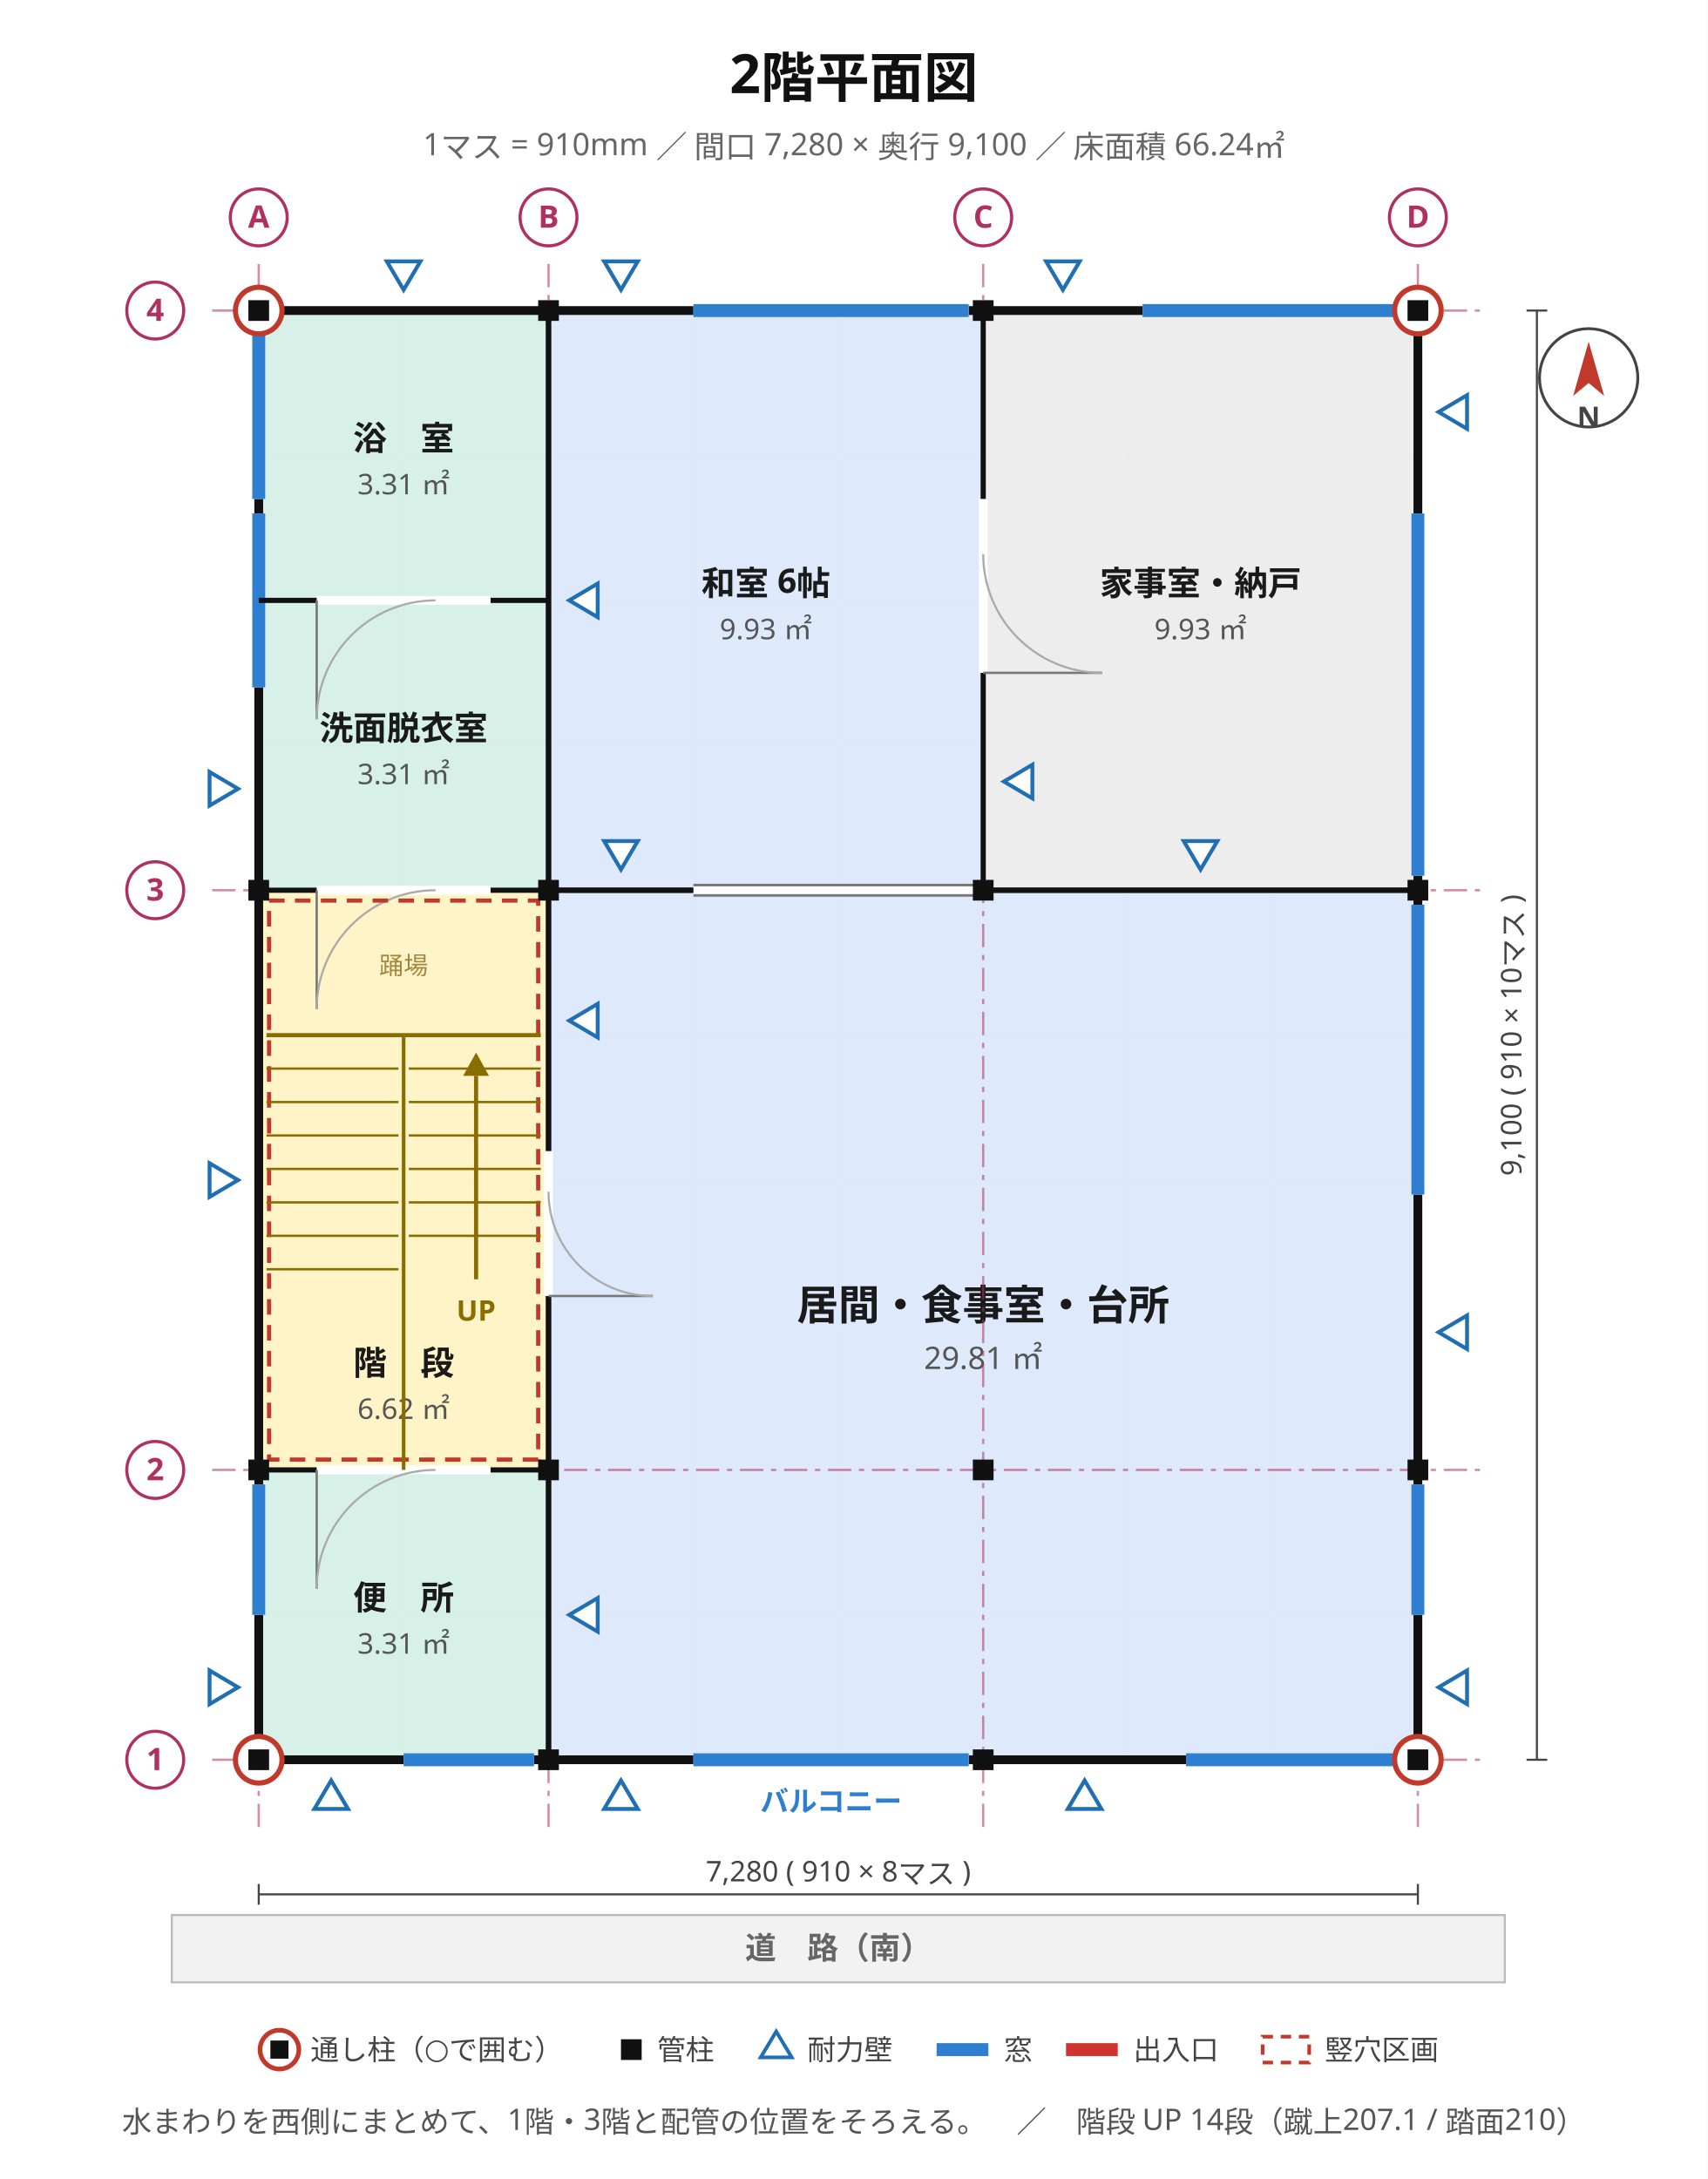
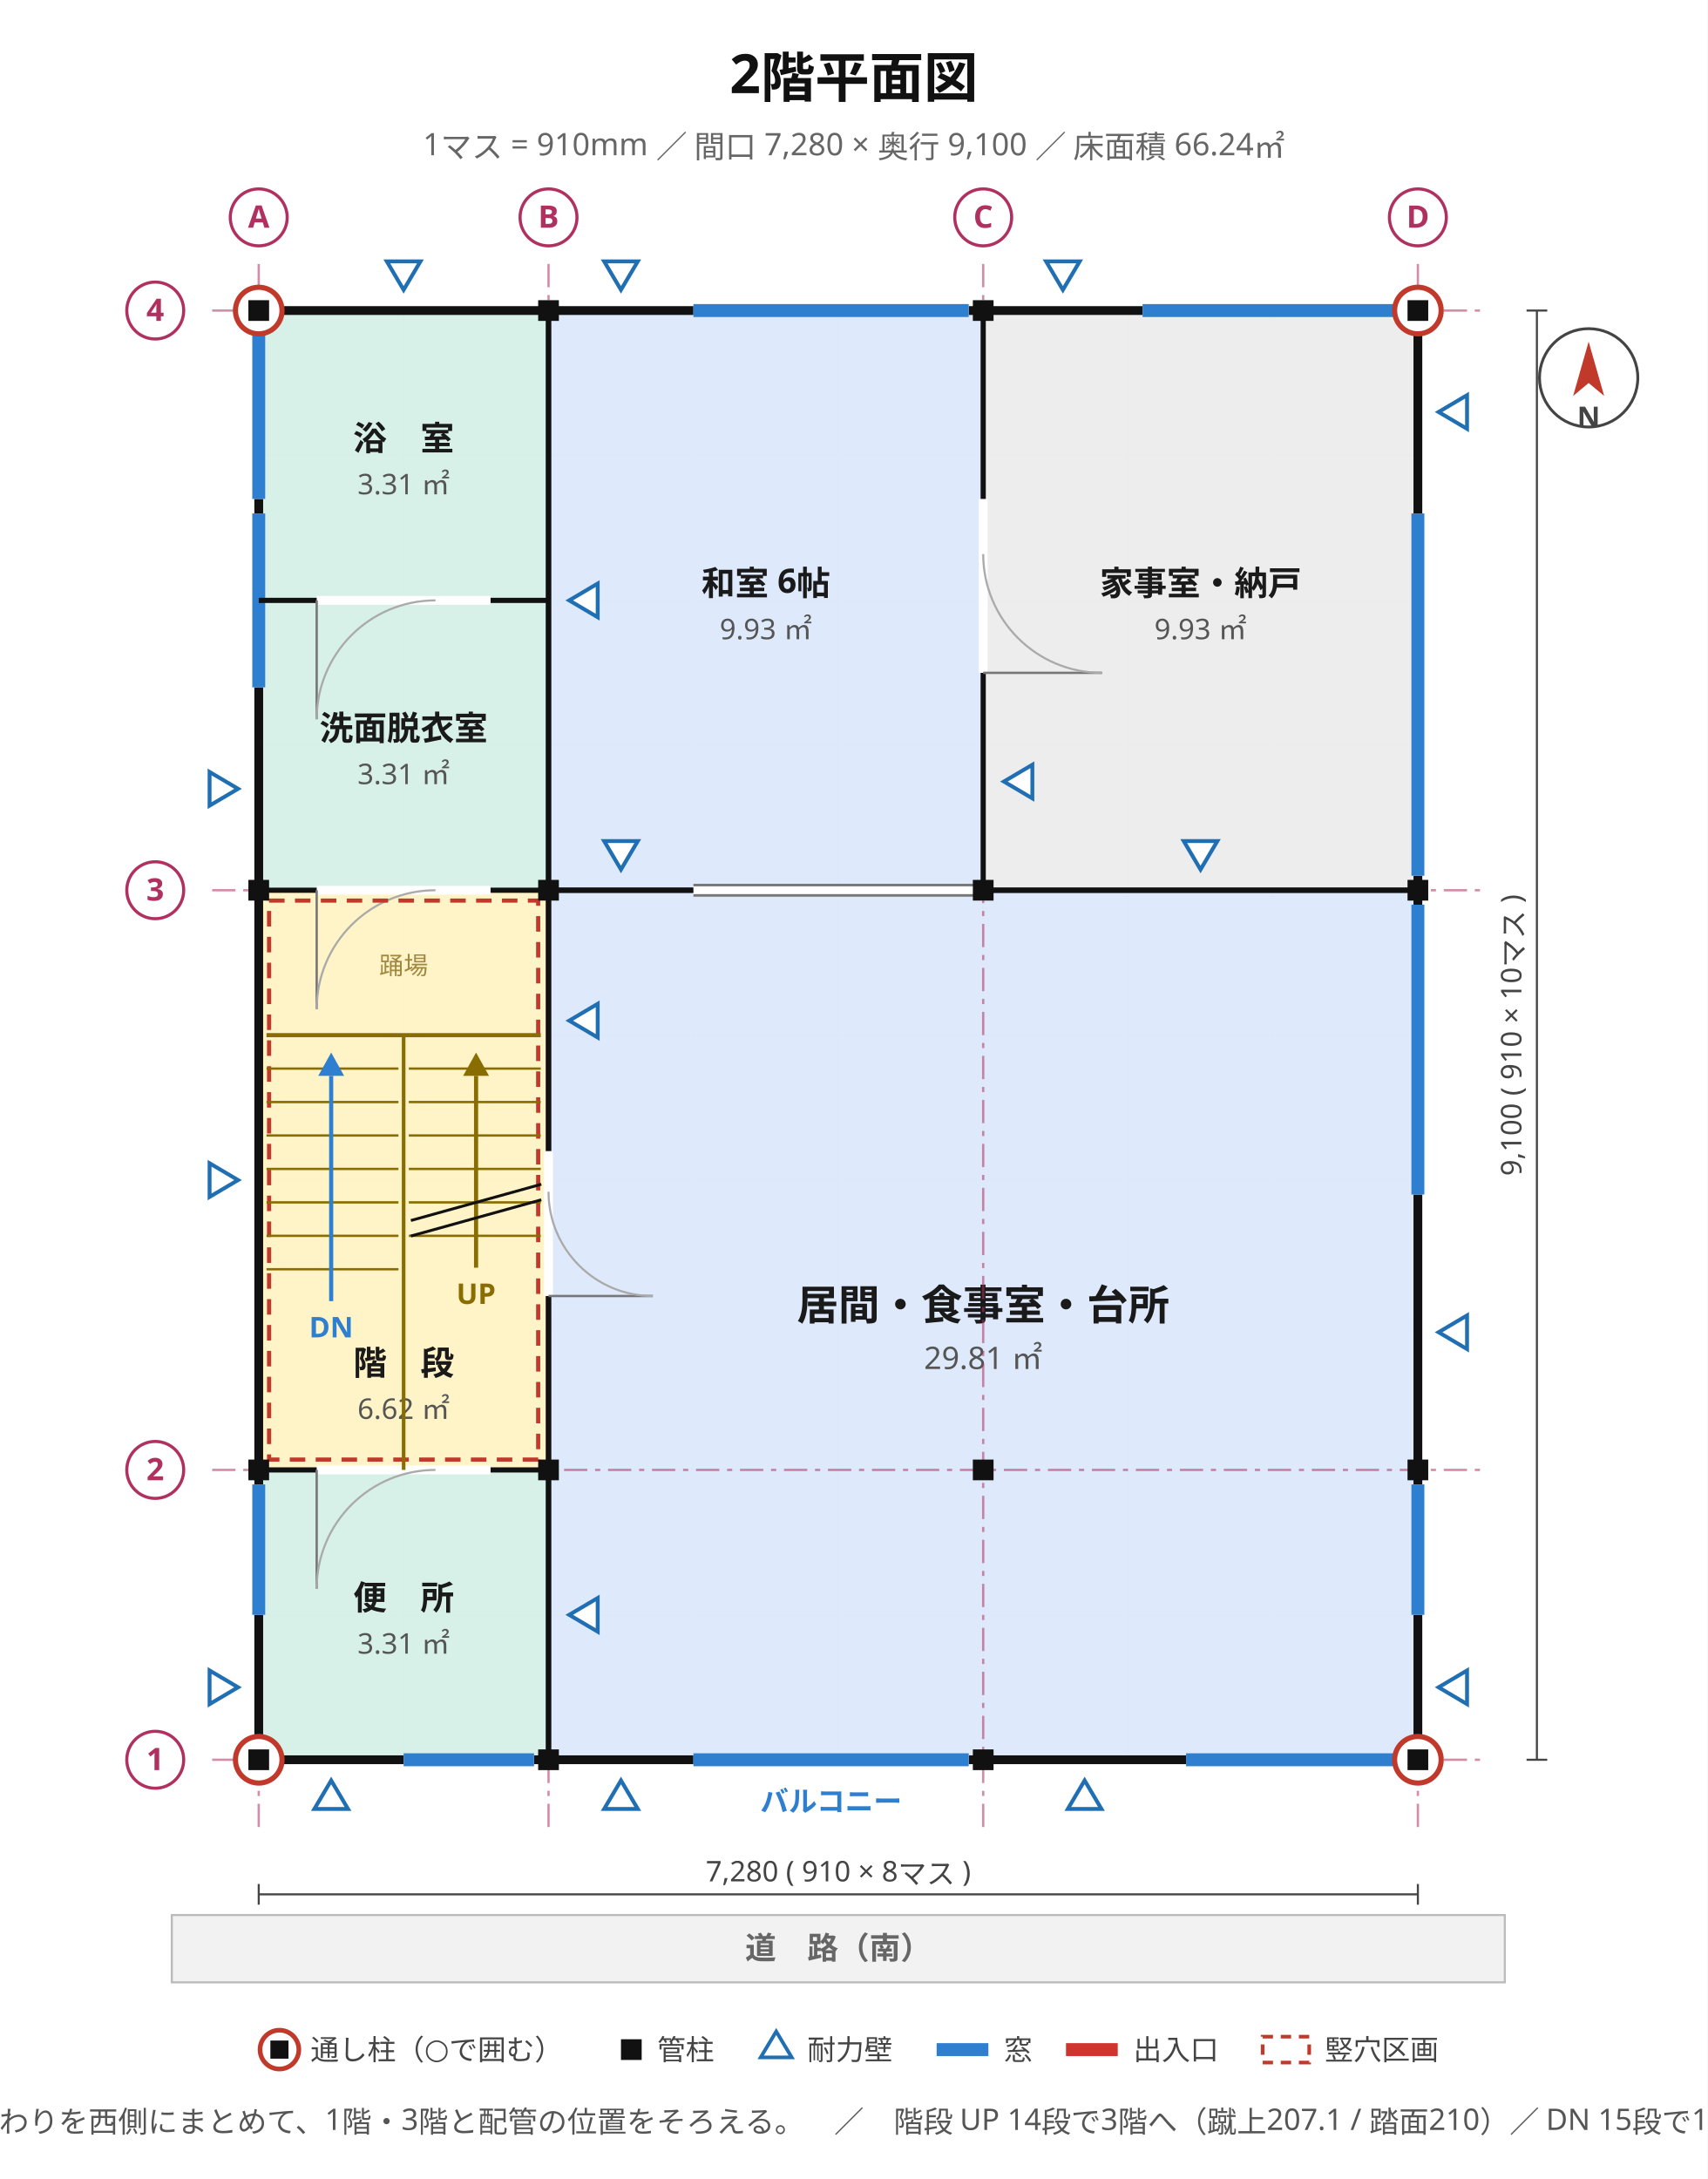
<svg xmlns="http://www.w3.org/2000/svg" viewBox="0 0 660 842" width="660" height="842" font-family="'Hiragino Sans','Hiragino Kaku Gothic ProN','Noto Sans JP','Yu Gothic',Meiryo,'IPAGothic',sans-serif">
  <rect width="660" height="842" fill="#ffffff" />
  <text x="330" y="36" font-size="21" text-anchor="middle" fill="#111" font-weight="700" font-family="'Hiragino Sans','Hiragino Kaku Gothic ProN','Noto Sans JP','Yu Gothic',Meiryo,'IPAGothic',sans-serif">2階平面図</text>
  <text x="330" y="60" font-size="12" text-anchor="middle" fill="#666" font-weight="400" font-family="'Hiragino Sans','Hiragino Kaku Gothic ProN','Noto Sans JP','Yu Gothic',Meiryo,'IPAGothic',sans-serif">1マス = 910mm ／ 間口 7,280 × 奥行 9,100 ／ 床面積 66.24㎡</text>
  <line x1="100" y1="120" x2="100" y2="680" stroke="#e8e8e8" stroke-width="0.7" />
  <line x1="156" y1="120" x2="156" y2="680" stroke="#e8e8e8" stroke-width="0.7" />
  <line x1="212" y1="120" x2="212" y2="680" stroke="#e8e8e8" stroke-width="0.7" />
  <line x1="268" y1="120" x2="268" y2="680" stroke="#e8e8e8" stroke-width="0.7" />
  <line x1="324" y1="120" x2="324" y2="680" stroke="#e8e8e8" stroke-width="0.7" />
  <line x1="380" y1="120" x2="380" y2="680" stroke="#e8e8e8" stroke-width="0.7" />
  <line x1="436" y1="120" x2="436" y2="680" stroke="#e8e8e8" stroke-width="0.7" />
  <line x1="492" y1="120" x2="492" y2="680" stroke="#e8e8e8" stroke-width="0.7" />
  <line x1="548" y1="120" x2="548" y2="680" stroke="#e8e8e8" stroke-width="0.7" />
  <line x1="100" y1="680" x2="548" y2="680" stroke="#e8e8e8" stroke-width="0.7" />
  <line x1="100" y1="624" x2="548" y2="624" stroke="#e8e8e8" stroke-width="0.7" />
  <line x1="100" y1="568" x2="548" y2="568" stroke="#e8e8e8" stroke-width="0.7" />
  <line x1="100" y1="512" x2="548" y2="512" stroke="#e8e8e8" stroke-width="0.7" />
  <line x1="100" y1="456" x2="548" y2="456" stroke="#e8e8e8" stroke-width="0.7" />
  <line x1="100" y1="400" x2="548" y2="400" stroke="#e8e8e8" stroke-width="0.7" />
  <line x1="100" y1="344" x2="548" y2="344" stroke="#e8e8e8" stroke-width="0.7" />
  <line x1="100" y1="288" x2="548" y2="288" stroke="#e8e8e8" stroke-width="0.7" />
  <line x1="100" y1="232" x2="548" y2="232" stroke="#e8e8e8" stroke-width="0.7" />
  <line x1="100" y1="176" x2="548" y2="176" stroke="#e8e8e8" stroke-width="0.7" />
  <line x1="100" y1="120" x2="548" y2="120" stroke="#e8e8e8" stroke-width="0.7" />
  <rect x="100" y="568" width="112" height="112" fill="#d5f0e7" stroke="#2f9077" stroke-width="1.2" opacity="0.95" />
  <text x="156" y="622" font-size="13" text-anchor="middle" fill="#1a1a1a" font-weight="700" font-family="'Hiragino Sans','Hiragino Kaku Gothic ProN','Noto Sans JP','Yu Gothic',Meiryo,'IPAGothic',sans-serif">便　所</text>
  <text x="156" y="639" font-size="11" text-anchor="middle" fill="#555" font-weight="400" font-family="'Hiragino Sans','Hiragino Kaku Gothic ProN','Noto Sans JP','Yu Gothic',Meiryo,'IPAGothic',sans-serif">3.31 ㎡</text>
  <rect x="100" y="344" width="112" height="224" fill="#fff3c4" stroke="#bb9508" stroke-width="1.2" opacity="0.95" />
  <text x="156" y="531.28" font-size="13" text-anchor="middle" fill="#1a1a1a" font-weight="700" font-family="'Hiragino Sans','Hiragino Kaku Gothic ProN','Noto Sans JP','Yu Gothic',Meiryo,'IPAGothic',sans-serif">階　段</text>
  <text x="156" y="548.28" font-size="11" text-anchor="middle" fill="#555" font-weight="400" font-family="'Hiragino Sans','Hiragino Kaku Gothic ProN','Noto Sans JP','Yu Gothic',Meiryo,'IPAGothic',sans-serif">6.62 ㎡</text>
  <rect x="100" y="232" width="112" height="112" fill="#d5f0e7" stroke="#2f9077" stroke-width="1.2" opacity="0.95" />
  <text x="156" y="286" font-size="13" text-anchor="middle" fill="#1a1a1a" font-weight="700" font-family="'Hiragino Sans','Hiragino Kaku Gothic ProN','Noto Sans JP','Yu Gothic',Meiryo,'IPAGothic',sans-serif">洗面脱衣室</text>
  <text x="156" y="303" font-size="11" text-anchor="middle" fill="#555" font-weight="400" font-family="'Hiragino Sans','Hiragino Kaku Gothic ProN','Noto Sans JP','Yu Gothic',Meiryo,'IPAGothic',sans-serif">3.31 ㎡</text>
  <rect x="100" y="120" width="112" height="112" fill="#d5f0e7" stroke="#2f9077" stroke-width="1.2" opacity="0.95" />
  <text x="156" y="174" font-size="13" text-anchor="middle" fill="#1a1a1a" font-weight="700" font-family="'Hiragino Sans','Hiragino Kaku Gothic ProN','Noto Sans JP','Yu Gothic',Meiryo,'IPAGothic',sans-serif">浴　室</text>
  <text x="156" y="191" font-size="11" text-anchor="middle" fill="#555" font-weight="400" font-family="'Hiragino Sans','Hiragino Kaku Gothic ProN','Noto Sans JP','Yu Gothic',Meiryo,'IPAGothic',sans-serif">3.31 ㎡</text>
  <rect x="212" y="344" width="336" height="336" fill="#dce9fb" stroke="#4a76b8" stroke-width="1.2" opacity="0.95" />
  <text x="380" y="510" font-size="16" text-anchor="middle" fill="#1a1a1a" font-weight="700" font-family="'Hiragino Sans','Hiragino Kaku Gothic ProN','Noto Sans JP','Yu Gothic',Meiryo,'IPAGothic',sans-serif">居間・食事室・台所</text>
  <text x="380" y="529" font-size="12" text-anchor="middle" fill="#555" font-weight="400" font-family="'Hiragino Sans','Hiragino Kaku Gothic ProN','Noto Sans JP','Yu Gothic',Meiryo,'IPAGothic',sans-serif">29.81 ㎡</text>
  <rect x="212" y="120" width="168" height="224" fill="#dce9fb" stroke="#4a76b8" stroke-width="1.2" opacity="0.95" />
  <text x="296" y="230" font-size="13" text-anchor="middle" fill="#1a1a1a" font-weight="700" font-family="'Hiragino Sans','Hiragino Kaku Gothic ProN','Noto Sans JP','Yu Gothic',Meiryo,'IPAGothic',sans-serif">和室 6帖</text>
  <text x="296" y="247" font-size="11" text-anchor="middle" fill="#555" font-weight="400" font-family="'Hiragino Sans','Hiragino Kaku Gothic ProN','Noto Sans JP','Yu Gothic',Meiryo,'IPAGothic',sans-serif">9.93 ㎡</text>
  <rect x="380" y="120" width="168" height="224" fill="#ececec" stroke="#8a8a8a" stroke-width="1.2" opacity="0.95" />
  <text x="464" y="230" font-size="13" text-anchor="middle" fill="#1a1a1a" font-weight="700" font-family="'Hiragino Sans','Hiragino Kaku Gothic ProN','Noto Sans JP','Yu Gothic',Meiryo,'IPAGothic',sans-serif">家事室・納戸</text>
  <text x="464" y="247" font-size="11" text-anchor="middle" fill="#555" font-weight="400" font-family="'Hiragino Sans','Hiragino Kaku Gothic ProN','Noto Sans JP','Yu Gothic',Meiryo,'IPAGothic',sans-serif">9.93 ㎡</text>
  <line x1="100" y1="102" x2="100" y2="706" stroke="#b03060" stroke-width="0.9" stroke-dasharray="9 3 2 3" opacity="0.55" />
  <line x1="212" y1="102" x2="212" y2="706" stroke="#b03060" stroke-width="0.9" stroke-dasharray="9 3 2 3" opacity="0.55" />
  <line x1="380" y1="102" x2="380" y2="706" stroke="#b03060" stroke-width="0.9" stroke-dasharray="9 3 2 3" opacity="0.55" />
  <line x1="548" y1="102" x2="548" y2="706" stroke="#b03060" stroke-width="0.9" stroke-dasharray="9 3 2 3" opacity="0.55" />
  <line x1="82" y1="680" x2="574" y2="680" stroke="#b03060" stroke-width="0.9" stroke-dasharray="9 3 2 3" opacity="0.55" />
  <line x1="82" y1="568" x2="574" y2="568" stroke="#b03060" stroke-width="0.9" stroke-dasharray="9 3 2 3" opacity="0.55" />
  <line x1="82" y1="344" x2="574" y2="344" stroke="#b03060" stroke-width="0.9" stroke-dasharray="9 3 2 3" opacity="0.55" />
  <line x1="82" y1="120" x2="574" y2="120" stroke="#b03060" stroke-width="0.9" stroke-dasharray="9 3 2 3" opacity="0.55" />
  <rect x="100" y="120" width="448" height="560" stroke="#111" stroke-width="3.4" fill="none" />
  <line x1="268" y1="680" x2="374.4" y2="680" stroke="#ffffff" stroke-width="4.2" />
  <line x1="268" y1="680" x2="374.4" y2="680" stroke="#2f7fd0" stroke-width="5.0" />
  <text x="321.2" y="700" font-size="11" text-anchor="middle" fill="#2f7fd0" font-weight="700" font-family="'Hiragino Sans','Hiragino Kaku Gothic ProN','Noto Sans JP','Yu Gothic',Meiryo,'IPAGothic',sans-serif">バルコニー</text>
  <line x1="458.4" y1="680" x2="542.4" y2="680" stroke="#ffffff" stroke-width="4.2" />
  <line x1="458.4" y1="680" x2="542.4" y2="680" stroke="#2f7fd0" stroke-width="5.0" />
  <line x1="156" y1="680" x2="206.4" y2="680" stroke="#ffffff" stroke-width="4.2" />
  <line x1="156" y1="680" x2="206.4" y2="680" stroke="#2f7fd0" stroke-width="5.0" />
  <line x1="548" y1="624" x2="548" y2="573.6" stroke="#ffffff" stroke-width="4.2" />
  <line x1="548" y1="624" x2="548" y2="573.6" stroke="#2f7fd0" stroke-width="5.0" />
  <line x1="548" y1="461.6" x2="548" y2="349.6" stroke="#ffffff" stroke-width="4.2" />
  <line x1="548" y1="461.6" x2="548" y2="349.6" stroke="#2f7fd0" stroke-width="5.0" />
  <line x1="548" y1="338.4" x2="548" y2="198.4" stroke="#ffffff" stroke-width="4.2" />
  <line x1="548" y1="338.4" x2="548" y2="198.4" stroke="#2f7fd0" stroke-width="5.0" />
  <line x1="268" y1="120" x2="374.4" y2="120" stroke="#ffffff" stroke-width="4.2" />
  <line x1="268" y1="120" x2="374.4" y2="120" stroke="#2f7fd0" stroke-width="5.0" />
  <line x1="441.6" y1="120" x2="542.4" y2="120" stroke="#ffffff" stroke-width="4.2" />
  <line x1="441.6" y1="120" x2="542.4" y2="120" stroke="#2f7fd0" stroke-width="5.0" />
  <line x1="100" y1="624" x2="100" y2="573.6" stroke="#ffffff" stroke-width="4.2" />
  <line x1="100" y1="624" x2="100" y2="573.6" stroke="#2f7fd0" stroke-width="5.0" />
  <line x1="100" y1="265.6" x2="100" y2="198.4" stroke="#ffffff" stroke-width="4.2" />
  <line x1="100" y1="265.6" x2="100" y2="198.4" stroke="#2f7fd0" stroke-width="5.0" />
  <line x1="100" y1="192.8" x2="100" y2="125.6" stroke="#ffffff" stroke-width="4.2" />
  <line x1="100" y1="192.8" x2="100" y2="125.6" stroke="#2f7fd0" stroke-width="5.0" />
+   <line x1="212" y1="344" x2="212" y2="120" stroke="#111" stroke-width="2.0" />
+   <line x1="212" y1="680" x2="212" y2="344" stroke="#111" stroke-width="2.0" />
  <line x1="212" y1="568" x2="212" y2="344" stroke="#111" stroke-width="2.0" />
+   <line x1="100" y1="232" x2="212" y2="232" stroke="#111" stroke-width="2.0" />
+   <line x1="212" y1="232" x2="212" y2="120" stroke="#111" stroke-width="2.0" />
+   <line x1="380" y1="344" x2="548" y2="344" stroke="#111" stroke-width="2.0" />
  <line x1="212" y1="680" x2="212" y2="568" stroke="#111" stroke-width="2.0" />
-   <line x1="212" y1="344" x2="380" y2="344" stroke="#111" stroke-width="2.0" />
-   <line x1="212" y1="344" x2="548" y2="344" stroke="#111" stroke-width="2.0" />
  <line x1="100" y1="344" x2="212" y2="344" stroke="#111" stroke-width="2.0" />
  <line x1="100" y1="568" x2="212" y2="568" stroke="#111" stroke-width="2.0" />
+   <line x1="212" y1="344" x2="380" y2="344" stroke="#111" stroke-width="2.0" />
  <line x1="212" y1="344" x2="212" y2="232" stroke="#111" stroke-width="2.0" />
+   <line x1="212" y1="344" x2="548" y2="344" stroke="#111" stroke-width="2.0" />
  <line x1="380" y1="344" x2="380" y2="120" stroke="#111" stroke-width="2.0" />
-   <line x1="380" y1="344" x2="548" y2="344" stroke="#111" stroke-width="2.0" />
-   <line x1="100" y1="232" x2="212" y2="232" stroke="#111" stroke-width="2.0" />
-   <line x1="212" y1="680" x2="212" y2="344" stroke="#111" stroke-width="2.0" />
-   <line x1="212" y1="344" x2="212" y2="120" stroke="#111" stroke-width="2.0" />
-   <line x1="212" y1="232" x2="212" y2="120" stroke="#111" stroke-width="2.0" />
  <line x1="122.4" y1="568" x2="189.6" y2="568" stroke="#ffffff" stroke-width="3.4" />
  <line x1="122.4" y1="568" x2="122.4" y2="613.92" stroke="#777" stroke-width="0.9" />
  <path d="M 122.4 613.9 A 45.9 45.9 0 0 1 168.3 568.0" stroke="#aaa" stroke-width="0.8" fill="none" />
  <line x1="212" y1="500.8" x2="212" y2="444.8" stroke="#ffffff" stroke-width="3.4" />
  <line x1="212" y1="500.8" x2="252.32" y2="500.8" stroke="#777" stroke-width="0.9" />
  <path d="M 252.3 500.8 A 40.3 40.3 0 0 1 212.0 460.5" stroke="#aaa" stroke-width="0.8" fill="none" />
  <line x1="122.4" y1="344" x2="189.6" y2="344" stroke="#ffffff" stroke-width="3.4" />
  <line x1="122.4" y1="344" x2="122.4" y2="389.92" stroke="#777" stroke-width="0.9" />
  <path d="M 122.4 389.9 A 45.9 45.9 0 0 1 168.3 344.0" stroke="#aaa" stroke-width="0.8" fill="none" />
  <line x1="122.4" y1="232" x2="189.6" y2="232" stroke="#ffffff" stroke-width="3.4" />
  <line x1="122.4" y1="232" x2="122.4" y2="277.92" stroke="#777" stroke-width="0.9" />
  <path d="M 122.4 277.9 A 45.9 45.9 0 0 1 168.3 232.0" stroke="#aaa" stroke-width="0.8" fill="none" />
  <line x1="268" y1="344" x2="380" y2="344" stroke="#ffffff" stroke-width="3.4" />
  <line x1="268" y1="342" x2="380" y2="342" stroke="#777" stroke-width="1.0" />
  <line x1="268" y1="346" x2="380" y2="346" stroke="#777" stroke-width="1.0" />
  <line x1="380" y1="260" x2="380" y2="192.8" stroke="#ffffff" stroke-width="3.4" />
  <line x1="380" y1="260" x2="425.92" y2="260" stroke="#777" stroke-width="0.9" />
  <path d="M 425.9 260.0 A 45.9 45.9 0 0 1 380.0 214.1" stroke="#aaa" stroke-width="0.8" fill="none" />
  <rect x="104" y="348" width="104" height="216" fill="none" stroke="#c0392b" stroke-width="1.6" stroke-dasharray="6 4" />
  <line x1="103" y1="400" x2="209" y2="400" stroke="#8a6d00" stroke-width="1.6" />
  <line x1="156" y1="568" x2="156" y2="400" stroke="#8a6d00" stroke-width="1.4" />
  <line x1="158" y1="412.92" x2="209" y2="412.92" stroke="#8a6d00" stroke-width="0.9" />
  <line x1="158" y1="425.85" x2="209" y2="425.85" stroke="#8a6d00" stroke-width="0.9" />
  <line x1="158" y1="438.77" x2="209" y2="438.77" stroke="#8a6d00" stroke-width="0.9" />
  <line x1="158" y1="451.69" x2="209" y2="451.69" stroke="#8a6d00" stroke-width="0.9" />
  <line x1="158" y1="464.62" x2="209" y2="464.62" stroke="#8a6d00" stroke-width="0.9" />
  <line x1="158" y1="477.54" x2="209" y2="477.54" stroke="#8a6d00" stroke-width="0.9" />
  <line x1="103" y1="412.92" x2="154" y2="412.92" stroke="#8a6d00" stroke-width="0.9" />
  <line x1="103" y1="425.85" x2="154" y2="425.85" stroke="#8a6d00" stroke-width="0.9" />
  <line x1="103" y1="438.77" x2="154" y2="438.77" stroke="#8a6d00" stroke-width="0.9" />
  <line x1="103" y1="451.69" x2="154" y2="451.69" stroke="#8a6d00" stroke-width="0.9" />
  <line x1="103" y1="464.62" x2="154" y2="464.62" stroke="#8a6d00" stroke-width="0.9" />
  <line x1="103" y1="477.54" x2="154" y2="477.54" stroke="#8a6d00" stroke-width="0.9" />
  <line x1="103" y1="490.46" x2="154" y2="490.46" stroke="#8a6d00" stroke-width="0.9" />
-   <line x1="184" y1="494.34" x2="184" y2="415.72" stroke="#8a6d00" stroke-width="1.6" />
+   <line x1="184" y1="489.86" x2="184" y2="415.72" stroke="#8a6d00" stroke-width="1.6" />
  <polygon points="184,406.72 179,415.72 189,415.72" fill="#8a6d00" />
-   <text x="184" y="510.34" font-size="11" text-anchor="middle" fill="#8a6d00" font-weight="700" font-family="'Hiragino Sans','Hiragino Kaku Gothic ProN','Noto Sans JP','Yu Gothic',Meiryo,'IPAGothic',sans-serif">UP</text>
+   <text x="184" y="503.86" font-size="11" text-anchor="middle" fill="#8a6d00" font-weight="700" font-family="'Hiragino Sans','Hiragino Kaku Gothic ProN','Noto Sans JP','Yu Gothic',Meiryo,'IPAGothic',sans-serif">UP</text>
+   <line x1="158.8" y1="471.62" x2="209.2" y2="457.62" stroke="#111" stroke-width="1.1" />
+   <line x1="158.8" y1="477.62" x2="209.2" y2="463.62" stroke="#111" stroke-width="1.1" />
+   <line x1="128" y1="502.78" x2="128" y2="415.72" stroke="#2f7fd0" stroke-width="1.6" />
+   <polygon points="128,406.72 123,415.72 133,415.72" fill="#2f7fd0" />
+   <text x="128" y="516.78" font-size="11" text-anchor="middle" fill="#2f7fd0" font-weight="700" font-family="'Hiragino Sans','Hiragino Kaku Gothic ProN','Noto Sans JP','Yu Gothic',Meiryo,'IPAGothic',sans-serif">DN</text>
  <text x="156" y="376.48" font-size="9.5" text-anchor="middle" fill="#a08840" font-weight="400" font-family="'Hiragino Sans','Hiragino Kaku Gothic ProN','Noto Sans JP','Yu Gothic',Meiryo,'IPAGothic',sans-serif">踊場</text>
  <polygon points="92,652 81,645.5 81,658.5" fill="#ffffff" stroke="#1f6fb2" stroke-width="1.5" />
  <polygon points="92,456 81,449.5 81,462.5" fill="#ffffff" stroke="#1f6fb2" stroke-width="1.5" />
  <polygon points="92,304.8 81,298.3 81,311.3" fill="#ffffff" stroke="#1f6fb2" stroke-width="1.5" />
  <polygon points="220,624 231,617.5 231,630.5" fill="#ffffff" stroke="#1f6fb2" stroke-width="1.5" />
  <polygon points="220,394.4 231,387.9 231,400.9" fill="#ffffff" stroke="#1f6fb2" stroke-width="1.5" />
  <polygon points="220,232 231,225.5 231,238.5" fill="#ffffff" stroke="#1f6fb2" stroke-width="1.5" />
  <polygon points="388,302 399,295.5 399,308.5" fill="#ffffff" stroke="#1f6fb2" stroke-width="1.5" />
  <polygon points="556,652 567,645.5 567,658.5" fill="#ffffff" stroke="#1f6fb2" stroke-width="1.5" />
  <polygon points="556,514.8 567,508.3 567,521.3" fill="#ffffff" stroke="#1f6fb2" stroke-width="1.5" />
  <polygon points="556,159.2 567,152.7 567,165.7" fill="#ffffff" stroke="#1f6fb2" stroke-width="1.5" />
  <polygon points="128,688 121.5,699 134.5,699" fill="#ffffff" stroke="#1f6fb2" stroke-width="1.5" />
  <polygon points="240,688 233.5,699 246.5,699" fill="#ffffff" stroke="#1f6fb2" stroke-width="1.5" />
  <polygon points="419.2,688 412.7,699 425.7,699" fill="#ffffff" stroke="#1f6fb2" stroke-width="1.5" />
  <polygon points="240,336 233.5,325 246.5,325" fill="#ffffff" stroke="#1f6fb2" stroke-width="1.5" />
  <polygon points="464,336 457.5,325 470.5,325" fill="#ffffff" stroke="#1f6fb2" stroke-width="1.5" />
  <polygon points="156,112 149.5,101 162.5,101" fill="#ffffff" stroke="#1f6fb2" stroke-width="1.5" />
  <polygon points="240,112 233.5,101 246.5,101" fill="#ffffff" stroke="#1f6fb2" stroke-width="1.5" />
  <polygon points="410.8,112 404.3,101 417.3,101" fill="#ffffff" stroke="#1f6fb2" stroke-width="1.5" />
  <rect x="208" y="676" width="8" height="8" fill="#111" />
  <rect x="376" y="676" width="8" height="8" fill="#111" />
  <rect x="96" y="564" width="8" height="8" fill="#111" />
  <rect x="544" y="564" width="8" height="8" fill="#111" />
  <rect x="96" y="340" width="8" height="8" fill="#111" />
  <rect x="544" y="340" width="8" height="8" fill="#111" />
  <rect x="208" y="116" width="8" height="8" fill="#111" />
  <rect x="376" y="116" width="8" height="8" fill="#111" />
  <rect x="208" y="564" width="8" height="8" fill="#111" />
  <rect x="376" y="564" width="8" height="8" fill="#111" />
  <rect x="208" y="340" width="8" height="8" fill="#111" />
  <rect x="376" y="340" width="8" height="8" fill="#111" />
  <circle cx="100" cy="680" r="9" fill="#ffffff" stroke="#c0392b" stroke-width="2.0" />
  <rect x="96" y="676" width="8" height="8" fill="#111" />
  <circle cx="548" cy="680" r="9" fill="#ffffff" stroke="#c0392b" stroke-width="2.0" />
  <rect x="544" y="676" width="8" height="8" fill="#111" />
  <circle cx="100" cy="120" r="9" fill="#ffffff" stroke="#c0392b" stroke-width="2.0" />
  <rect x="96" y="116" width="8" height="8" fill="#111" />
  <circle cx="548" cy="120" r="9" fill="#ffffff" stroke="#c0392b" stroke-width="2.0" />
  <rect x="544" y="116" width="8" height="8" fill="#111" />
  <circle cx="100" cy="84" r="11" fill="#ffffff" stroke="#b03060" stroke-width="1.2" />
  <text x="100" y="88" font-size="12" text-anchor="middle" fill="#b03060" font-weight="700" font-family="'Hiragino Sans','Hiragino Kaku Gothic ProN','Noto Sans JP','Yu Gothic',Meiryo,'IPAGothic',sans-serif">A</text>
  <circle cx="212" cy="84" r="11" fill="#ffffff" stroke="#b03060" stroke-width="1.2" />
  <text x="212" y="88" font-size="12" text-anchor="middle" fill="#b03060" font-weight="700" font-family="'Hiragino Sans','Hiragino Kaku Gothic ProN','Noto Sans JP','Yu Gothic',Meiryo,'IPAGothic',sans-serif">B</text>
  <circle cx="380" cy="84" r="11" fill="#ffffff" stroke="#b03060" stroke-width="1.2" />
  <text x="380" y="88" font-size="12" text-anchor="middle" fill="#b03060" font-weight="700" font-family="'Hiragino Sans','Hiragino Kaku Gothic ProN','Noto Sans JP','Yu Gothic',Meiryo,'IPAGothic',sans-serif">C</text>
  <circle cx="548" cy="84" r="11" fill="#ffffff" stroke="#b03060" stroke-width="1.2" />
  <text x="548" y="88" font-size="12" text-anchor="middle" fill="#b03060" font-weight="700" font-family="'Hiragino Sans','Hiragino Kaku Gothic ProN','Noto Sans JP','Yu Gothic',Meiryo,'IPAGothic',sans-serif">D</text>
  <circle cx="60" cy="680" r="11" fill="#ffffff" stroke="#b03060" stroke-width="1.2" />
  <text x="60" y="684" font-size="12" text-anchor="middle" fill="#b03060" font-weight="700" font-family="'Hiragino Sans','Hiragino Kaku Gothic ProN','Noto Sans JP','Yu Gothic',Meiryo,'IPAGothic',sans-serif">1</text>
  <circle cx="60" cy="568" r="11" fill="#ffffff" stroke="#b03060" stroke-width="1.2" />
  <text x="60" y="572" font-size="12" text-anchor="middle" fill="#b03060" font-weight="700" font-family="'Hiragino Sans','Hiragino Kaku Gothic ProN','Noto Sans JP','Yu Gothic',Meiryo,'IPAGothic',sans-serif">2</text>
  <circle cx="60" cy="344" r="11" fill="#ffffff" stroke="#b03060" stroke-width="1.2" />
  <text x="60" y="348" font-size="12" text-anchor="middle" fill="#b03060" font-weight="700" font-family="'Hiragino Sans','Hiragino Kaku Gothic ProN','Noto Sans JP','Yu Gothic',Meiryo,'IPAGothic',sans-serif">3</text>
  <circle cx="60" cy="120" r="11" fill="#ffffff" stroke="#b03060" stroke-width="1.2" />
  <text x="60" y="124" font-size="12" text-anchor="middle" fill="#b03060" font-weight="700" font-family="'Hiragino Sans','Hiragino Kaku Gothic ProN','Noto Sans JP','Yu Gothic',Meiryo,'IPAGothic',sans-serif">4</text>
  <line x1="100" y1="732" x2="548" y2="732" stroke="#444" stroke-width="0.8" />
  <line x1="100" y1="728" x2="100" y2="736" stroke="#444" stroke-width="0.8" />
  <line x1="548" y1="728" x2="548" y2="736" stroke="#444" stroke-width="0.8" />
  <text x="324" y="727" font-size="11" text-anchor="middle" fill="#444" font-weight="400" font-family="'Hiragino Sans','Hiragino Kaku Gothic ProN','Noto Sans JP','Yu Gothic',Meiryo,'IPAGothic',sans-serif">7,280  ( 910 × 8マス )</text>
  <line x1="594" y1="680" x2="594" y2="120" stroke="#444" stroke-width="0.8" />
  <line x1="590" y1="680" x2="598" y2="680" stroke="#444" stroke-width="0.8" />
  <line x1="590" y1="120" x2="598" y2="120" stroke="#444" stroke-width="0.8" />
  <g transform="translate(588,400) rotate(-90)">
    <text x="0" y="0" font-size="11" text-anchor="middle" fill="#444" font-weight="400" font-family="'Hiragino Sans','Hiragino Kaku Gothic ProN','Noto Sans JP','Yu Gothic',Meiryo,'IPAGothic',sans-serif">9,100  ( 910 × 10マス )</text>
  </g>
  <circle cx="614" cy="146" r="19" fill="#ffffff" stroke="#444" stroke-width="1.1" />
  <polygon points="614,132 608,153 614,148 620,153" fill="#c0392b" />
  <text x="614" y="165" font-size="11" text-anchor="middle" fill="#444" font-weight="700" font-family="'Hiragino Sans','Hiragino Kaku Gothic ProN','Noto Sans JP','Yu Gothic',Meiryo,'IPAGothic',sans-serif">N</text>
  <rect x="66.4" y="740" width="515.2" height="26" fill="#f2f2f2" stroke="#bbb" stroke-width="0.8" />
  <text x="324" y="757" font-size="12" text-anchor="middle" fill="#666" font-weight="700" font-family="'Hiragino Sans','Hiragino Kaku Gothic ProN','Noto Sans JP','Yu Gothic',Meiryo,'IPAGothic',sans-serif">道　路（南）</text>
  <circle cx="108" cy="792" r="7.5" fill="#ffffff" stroke="#c0392b" stroke-width="1.8" />
  <rect x="104.5" y="788.5" width="7" height="7" fill="#111" />
  <text x="120" y="796" font-size="11" text-anchor="start" fill="#444" font-weight="400" font-family="'Hiragino Sans','Hiragino Kaku Gothic ProN','Noto Sans JP','Yu Gothic',Meiryo,'IPAGothic',sans-serif">通し柱（○で囲む）</text>
  <rect x="240" y="788" width="8" height="8" fill="#111" />
  <text x="254" y="796" font-size="11" text-anchor="start" fill="#444" font-weight="400" font-family="'Hiragino Sans','Hiragino Kaku Gothic ProN','Noto Sans JP','Yu Gothic',Meiryo,'IPAGothic',sans-serif">管柱</text>
  <polygon points="300,785 294,795 306,795" fill="#fff" stroke="#1f6fb2" stroke-width="1.4" />
  <text x="312" y="796" font-size="11" text-anchor="start" fill="#444" font-weight="400" font-family="'Hiragino Sans','Hiragino Kaku Gothic ProN','Noto Sans JP','Yu Gothic',Meiryo,'IPAGothic',sans-serif">耐力壁</text>
  <line x1="362" y1="792" x2="382" y2="792" stroke="#2f7fd0" stroke-width="5" />
  <text x="388" y="796" font-size="11" text-anchor="start" fill="#444" font-weight="400" font-family="'Hiragino Sans','Hiragino Kaku Gothic ProN','Noto Sans JP','Yu Gothic',Meiryo,'IPAGothic',sans-serif">窓</text>
  <line x1="412" y1="792" x2="432" y2="792" stroke="#d0342f" stroke-width="5" />
  <text x="438" y="796" font-size="11" text-anchor="start" fill="#444" font-weight="400" font-family="'Hiragino Sans','Hiragino Kaku Gothic ProN','Noto Sans JP','Yu Gothic',Meiryo,'IPAGothic',sans-serif">出入口</text>
  <rect x="488" y="787" width="18" height="10" fill="none" stroke="#c0392b" stroke-width="1.4" stroke-dasharray="4 3" />
  <text x="512" y="796" font-size="11" text-anchor="start" fill="#444" font-weight="400" font-family="'Hiragino Sans','Hiragino Kaku Gothic ProN','Noto Sans JP','Yu Gothic',Meiryo,'IPAGothic',sans-serif">竪穴区画</text>
-   <text x="330" y="824" font-size="11.5" text-anchor="middle" fill="#555" font-weight="400" font-family="'Hiragino Sans','Hiragino Kaku Gothic ProN','Noto Sans JP','Yu Gothic',Meiryo,'IPAGothic',sans-serif">水まわりを西側にまとめて、1階・3階と配管の位置をそろえる。　／　階段 UP 14段（蹴上207.1 / 踏面210）</text>
+   <text x="330" y="824" font-size="11.5" text-anchor="middle" fill="#555" font-weight="400" font-family="'Hiragino Sans','Hiragino Kaku Gothic ProN','Noto Sans JP','Yu Gothic',Meiryo,'IPAGothic',sans-serif">水まわりを西側にまとめて、1階・3階と配管の位置をそろえる。　／　階段 UP 14段で3階へ（蹴上207.1 / 踏面210）／ DN 15段で1階へ</text>
</svg>
